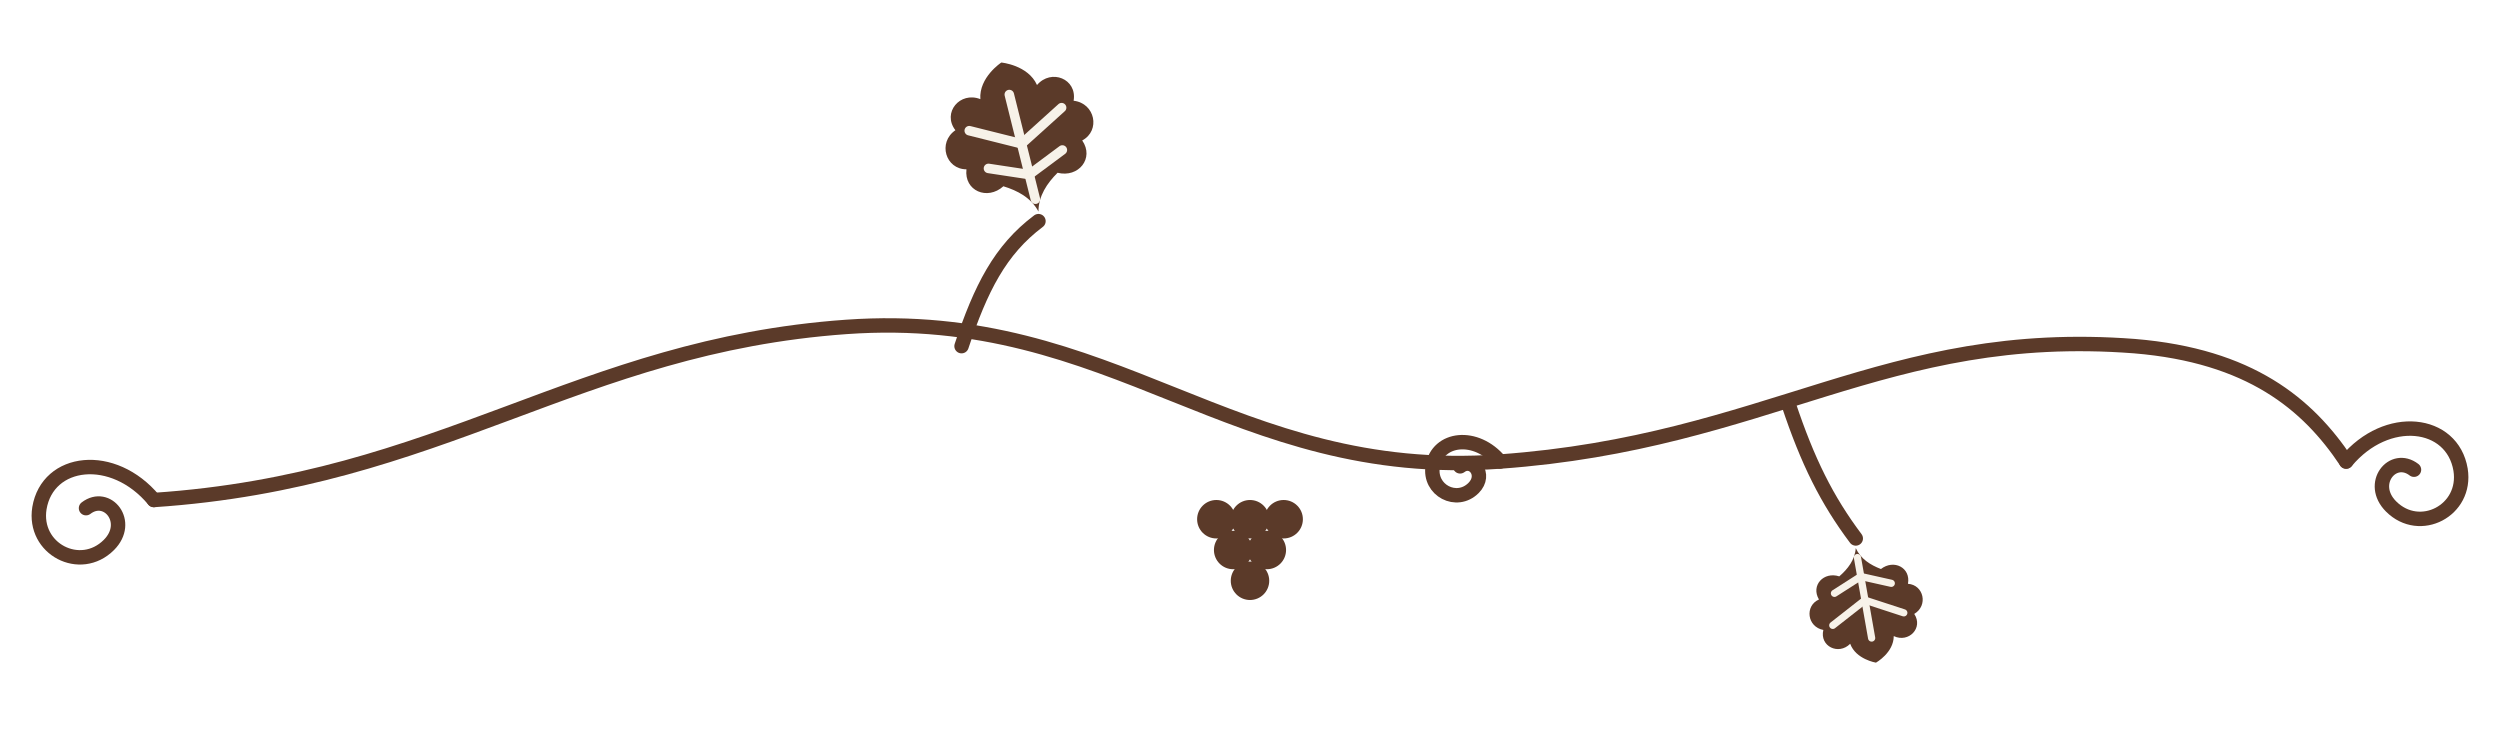
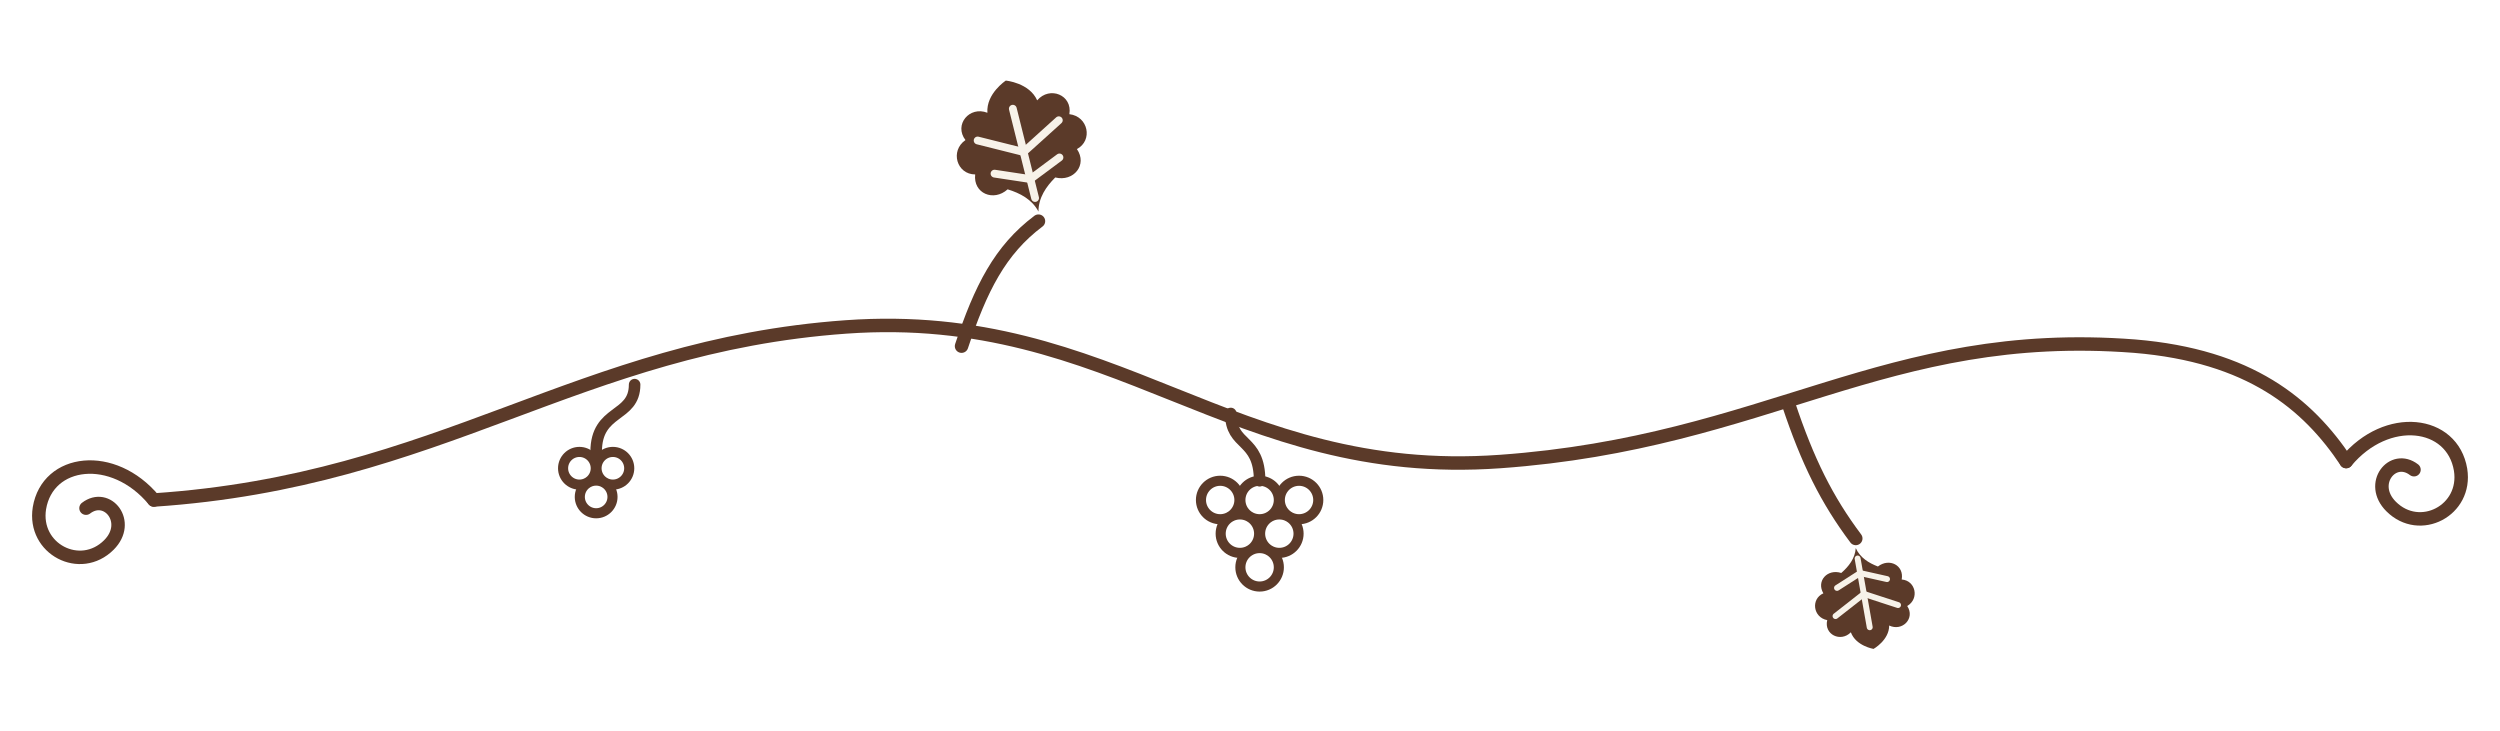
<svg xmlns="http://www.w3.org/2000/svg" viewBox="0 -16 260 76" width="260" height="76">
-   <g fill="none" stroke="#5B3A29" stroke-width="1.5" stroke-linecap="round" stroke-linejoin="round">
+   <g fill="none" stroke="#5B3A29" stroke-width="1.4" stroke-linecap="round" stroke-linejoin="round">
    <path d="M16 36 C 46 34, 60 20, 88 18 C 116 16, 128 34, 156 32 C 184 30, 196 18, 222 20 C 234 21, 240 26, 244 32" />
    <path d="M100 20 C 102 14, 104 10, 108 7" />
    <path d="M186 26 C 188 32, 190 36, 193 40" />
    <path d="M16 36 c -4.25 -5.1, -11.05 -4.25, -11.9 0.85 c -0.68 4.25, 4.25 6.8, 7.225 3.825 c 2.38 -2.38, -0.17 -5.525, -2.38 -3.825" />
    <path d="M244 32 c 4.25 -5.1, 11.05 -4.25, 11.9 0.85 c 0.68 4.25, -4.25 6.8, -7.225 3.825 c -2.38 -2.38, 0.17 -5.525, 2.38 -3.825" />
-     <path d="M156 32 c -2.5 -3.0, -6.5 -2.5, -7.0 0.5 c -0.4 2.5, 2.5 4.0, 4.25 2.25 c 1.4 -1.4, -0.1 -3.25, -1.4 -2.25" />
  </g>
  <g fill="#5B3A29">
-     <g transform="translate(108 6) rotate(-14) scale(0.66)">
-       <path d="M0 0 C-0.6 -2.4,-2.4 -4,-4.4 -5.2 C-7.4 -3.6,-10.6 -6,-9.4 -9.2 C-12.6 -10,-12.8 -14.4,-9.6 -15.6 C-11 -18.8,-7.4 -21.4,-4.6 -19.4 C-4 -22.8,0 -24.2,0 -24.2 C0 -24.2,4 -22.8,4.6 -19.4 C7.4 -21.4,11 -18.8,9.6 -15.6 C12.8 -14.4,12.6 -10,9.4 -9.2 C10.6 -6,7.4 -3.6,4.4 -5.2 C2.4 -4,0.6 -2.4,0 0 Z" />
-       <g fill="none" stroke="#F7F2E9" stroke-width="1.5" stroke-linecap="round">
-         <path d="M0 -2 L0 -19" />
+     <g transform="translate(108 6) rotate(-14) scale(0.58)">
+       <path d="M0 0 C-0.6 -2.4,-2.4 -4,-4.4 -5.2 C-7.4 -3.6,-10.6 -6,-9.4 -9.2 C-12.6 -10,-12.8 -14.4,-9.6 -15.6 C-11 -18.8,-7.4 -21.4,-4.6 -19.4 C-4 -22.8,0 -24.2,0 -24.2 C0 -24.2,4 -22.8,4.6 -19.4 C7.4 -21.4,11 -18.8,9.6 -15.6 C12.8 -14.4,12.6 -10,9.4 -9.2 C10.6 -6,7.4 -3.6,4.4 -5.2 C2.4 -4,0.6 -2.4,0 0 Z" fill="#5B3A29" />
+       <g fill="none" stroke="#F7F2E9" stroke-width="1.4" stroke-linecap="round">
+         <path d="M0 -2.5 L0 -19" />
        <path d="M0 -11 L-7.5 -15" />
        <path d="M0 -11 L7.5 -15" />
        <path d="M0 -6 L-6 -8.5" />
        <path d="M0 -6 L6 -8.5" />
      </g>
    </g>
-     <g transform="translate(193 41) rotate(170) scale(0.5)">
-       <path d="M0 0 C-0.6 -2.4,-2.4 -4,-4.4 -5.2 C-7.4 -3.6,-10.6 -6,-9.4 -9.2 C-12.6 -10,-12.8 -14.4,-9.6 -15.6 C-11 -18.8,-7.4 -21.4,-4.6 -19.4 C-4 -22.8,0 -24.2,0 -24.2 C0 -24.2,4 -22.8,4.6 -19.4 C7.4 -21.4,11 -18.8,9.6 -15.6 C12.8 -14.4,12.6 -10,9.4 -9.2 C10.6 -6,7.4 -3.6,4.4 -5.2 C2.4 -4,0.6 -2.4,0 0 Z" />
-       <g fill="none" stroke="#F7F2E9" stroke-width="1.5" stroke-linecap="round">
-         <path d="M0 -2 L0 -19" />
+     <g transform="translate(193 41) rotate(170) scale(0.44)">
+       <path d="M0 0 C-0.6 -2.4,-2.4 -4,-4.4 -5.2 C-7.4 -3.6,-10.6 -6,-9.4 -9.2 C-12.6 -10,-12.8 -14.4,-9.6 -15.6 C-11 -18.8,-7.4 -21.4,-4.6 -19.4 C-4 -22.8,0 -24.2,0 -24.2 C0 -24.2,4 -22.8,4.6 -19.4 C7.4 -21.4,11 -18.8,9.6 -15.6 C12.8 -14.4,12.6 -10,9.4 -9.2 C10.6 -6,7.4 -3.6,4.4 -5.2 C2.4 -4,0.6 -2.4,0 0 Z" fill="#5B3A29" />
+       <g fill="none" stroke="#F7F2E9" stroke-width="1.4" stroke-linecap="round">
+         <path d="M0 -2.5 L0 -19" />
        <path d="M0 -11 L-7.5 -15" />
        <path d="M0 -11 L7.5 -15" />
        <path d="M0 -6 L-6 -8.5" />
        <path d="M0 -6 L6 -8.5" />
      </g>
    </g>
  </g>
-   <g fill="#5B3A29">
-     <circle cx="126.5" cy="38.0" r="2.0" />
-     <circle cx="130.0" cy="38.0" r="2.0" />
-     <circle cx="133.5" cy="38.0" r="2.0" />
-     <circle cx="128.25" cy="41.2" r="2.0" />
-     <circle cx="131.75" cy="41.2" r="2.0" />
-     <circle cx="130.0" cy="44.4" r="2.0" />
+   <path d="M128 27 C 128 30.5, 131 29.5, 131 34" fill="none" stroke="#5B3A29" stroke-width="1.2" stroke-linecap="round" />
+   <g fill="none" stroke="#5B3A29" stroke-width="1.05">
+     <circle cx="126.9" cy="36.0" r="2.0" />
+     <circle cx="131.0" cy="36.0" r="2.0" />
+     <circle cx="135.1" cy="36.0" r="2.0" />
+     <circle cx="128.95" cy="39.5" r="2.0" />
+     <circle cx="133.05" cy="39.5" r="2.0" />
+     <circle cx="131.0" cy="43.0" r="2.0" />
+   </g>
+   <path d="M66 24 C 66 27.5, 62 26.5, 62 31" fill="none" stroke="#5B3A29" stroke-width="1.2" stroke-linecap="round" />
+   <g fill="none" stroke="#5B3A29" stroke-width="1.05">
+     <circle cx="60.26" cy="32.7" r="1.7" />
+     <circle cx="63.74" cy="32.7" r="1.7" />
+     <circle cx="62.0" cy="35.68" r="1.7" />
  </g>
</svg>
